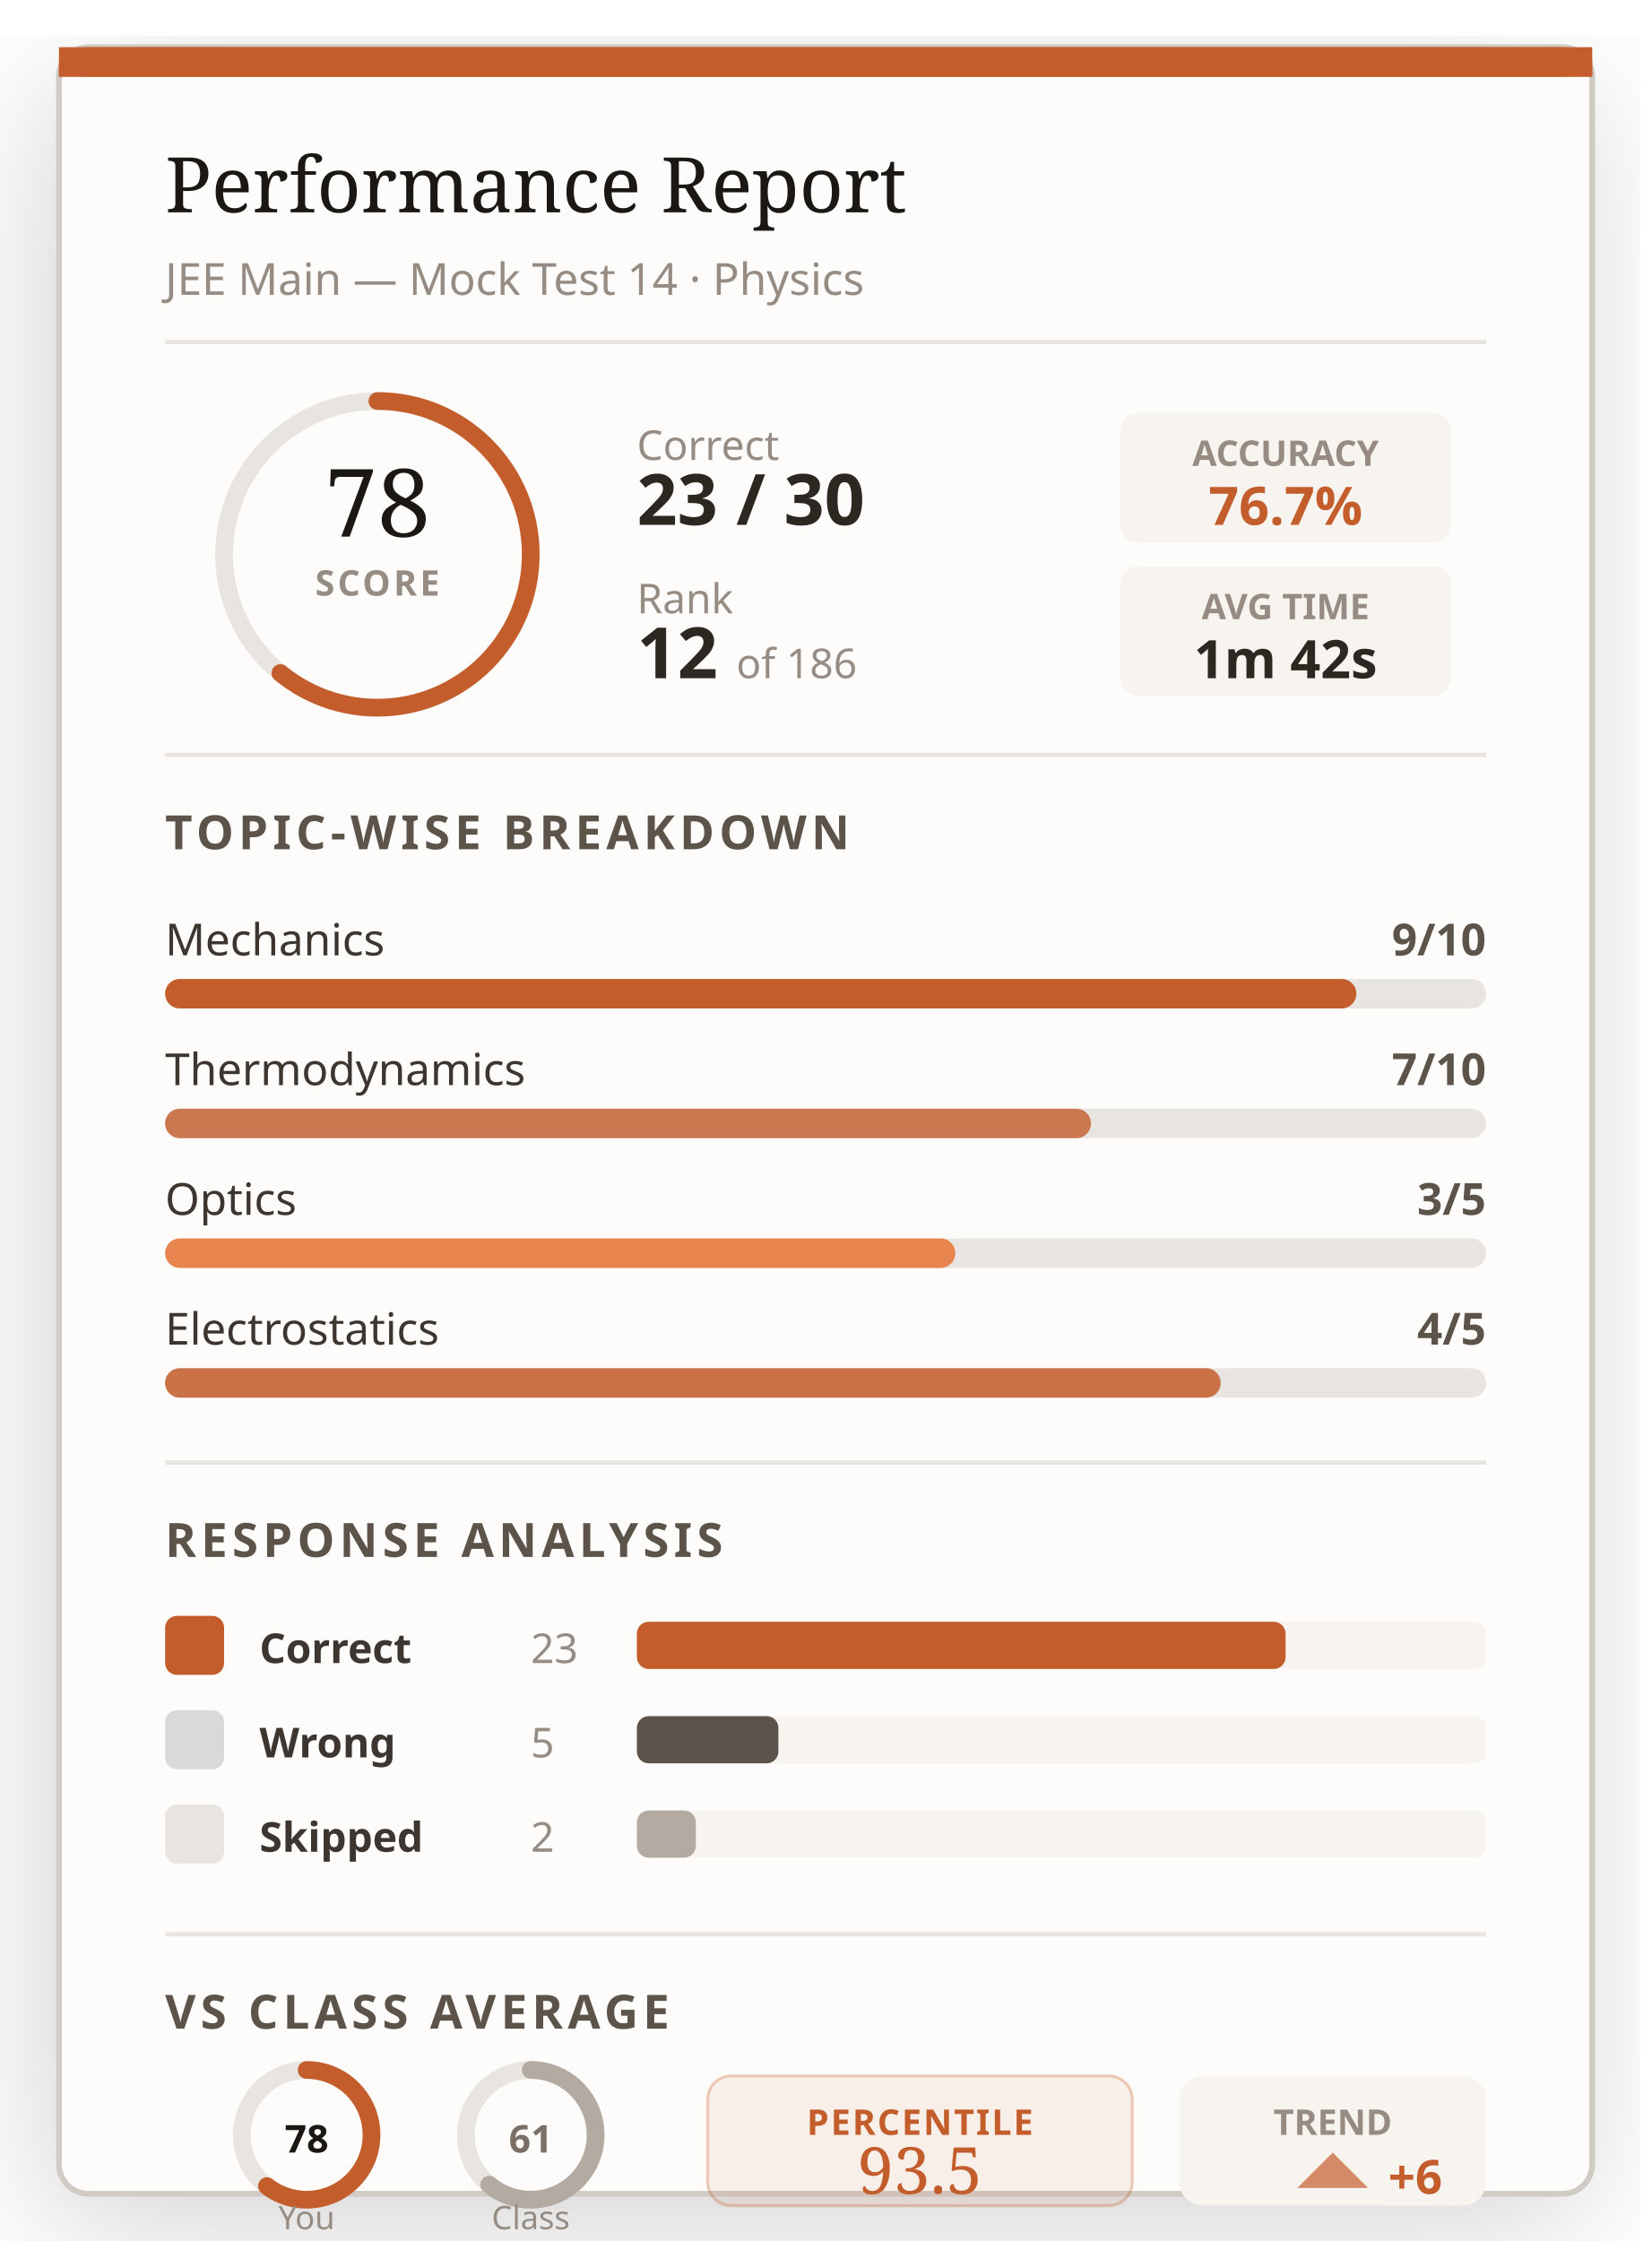
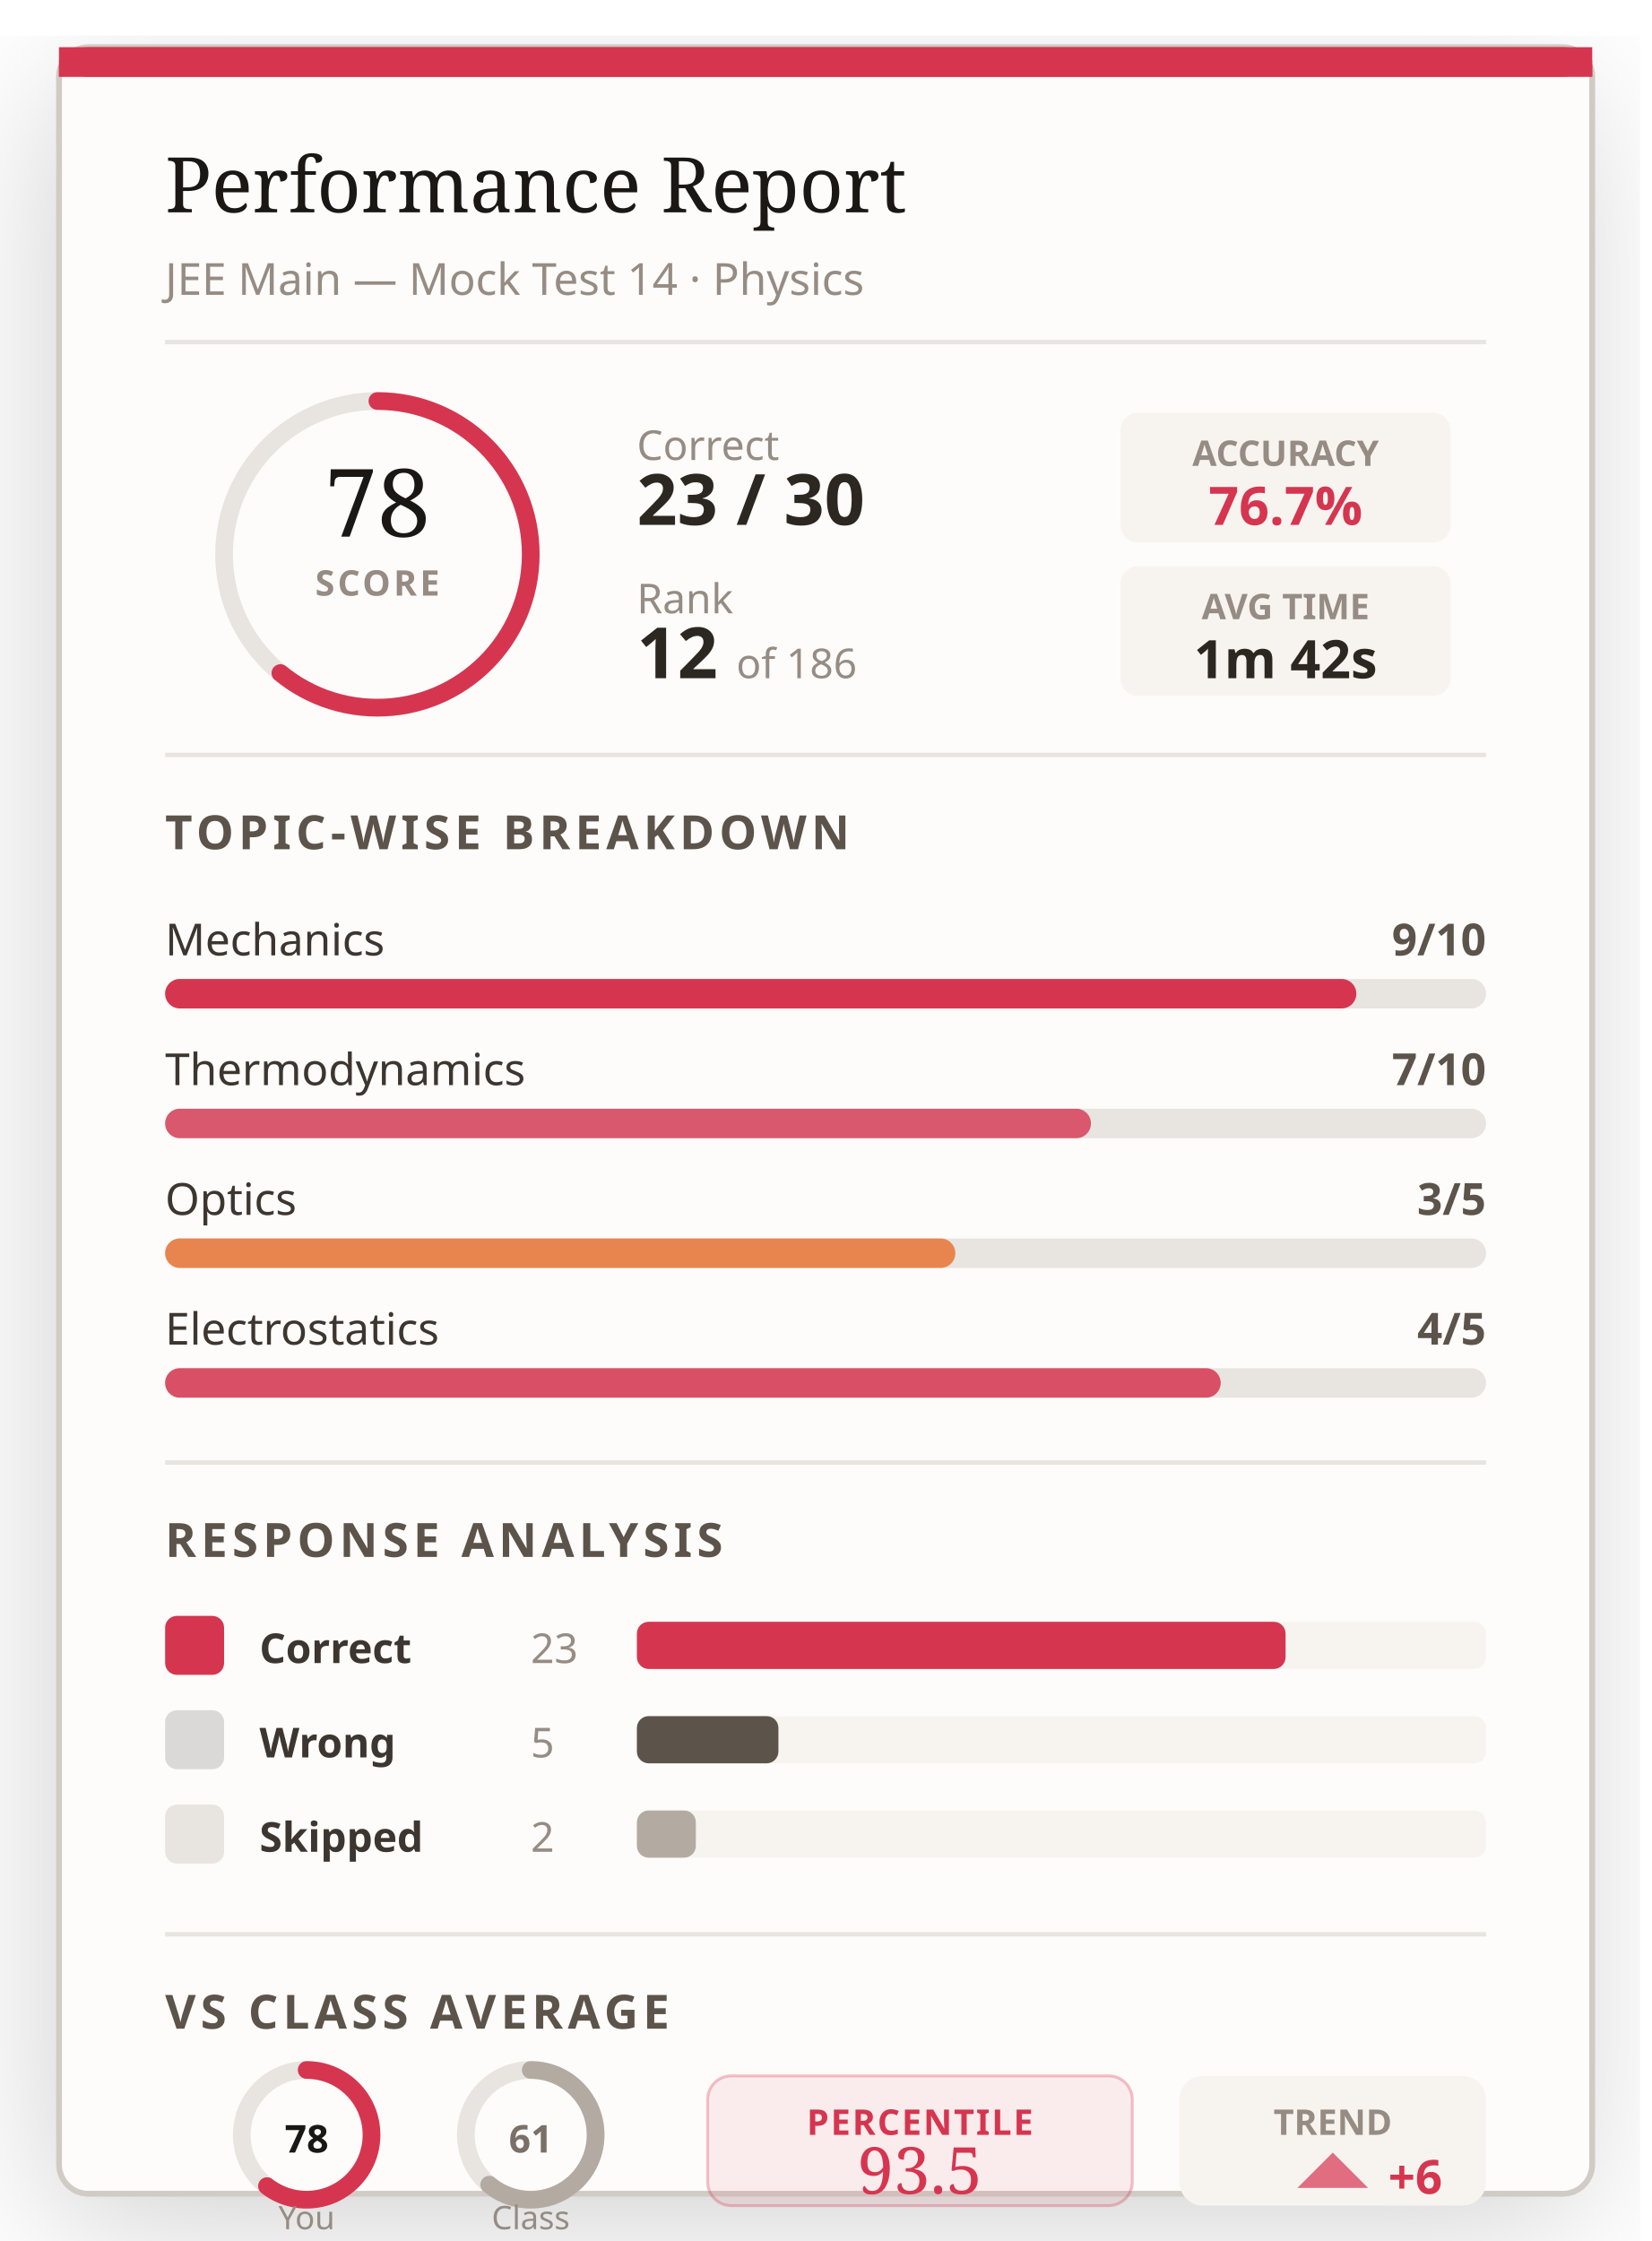
<svg xmlns="http://www.w3.org/2000/svg" viewBox="0 0 280 380" fill="none">
  <defs>
    <filter id="report-shadow" x="-10%" y="-6%" width="120%" height="118%">
      <feDropShadow dx="-2" dy="6" stdDeviation="14" flood-color="#1a1714" flood-opacity="0.18" />
    </filter>
  </defs>
  <rect x="10" y="8" width="260" height="364" rx="5" fill="#fdfcfa" stroke="#d1cbc5" stroke-width="1" filter="url(#report-shadow)" />
-   <rect x="10" y="8" width="260" height="5" rx="5" fill="#c45d2c" />
-   <rect x="10" y="8" width="260" height="5" fill="#c45d2c" />
-   <rect x="10" y="11" width="260" height="2" fill="#c45d2c" />
+   <rect x="10" y="8" width="260" height="5" rx="5" fill="#D63550" />
+   <rect x="10" y="8" width="260" height="5" fill="#D63550" />
+   <rect x="10" y="11" width="260" height="2" fill="#D63550" />
  <text x="28" y="36" font-family="'DM Serif Display', Georgia, serif" font-size="13" fill="#1a1714" font-weight="400">Performance Report</text>
  <text x="28" y="50" font-family="'Source Sans 3', sans-serif" font-size="7.5" fill="#968c83" font-weight="500">JEE Main — Mock Test 14 · Physics</text>
  <line x1="28" y1="58" x2="252" y2="58" stroke="#e8e4e0" stroke-width="0.75" />
  <circle cx="64" cy="94" r="26" fill="none" stroke="#e8e4e0" stroke-width="3" />
-   <circle cx="64" cy="94" r="26" fill="none" stroke="#c45d2c" stroke-width="3" stroke-linecap="round" stroke-dasharray="127.5" stroke-dashoffset="28" transform="rotate(-90 64 94)" />
+   <circle cx="64" cy="94" r="26" fill="none" stroke="#D63550" stroke-width="3" stroke-linecap="round" stroke-dasharray="127.5" stroke-dashoffset="28" transform="rotate(-90 64 94)" />
  <text x="64" y="91" font-family="'DM Serif Display', Georgia, serif" font-size="16" fill="#1a1714" text-anchor="middle" font-weight="400">78</text>
  <text x="64" y="101" font-family="'Source Sans 3', sans-serif" font-size="6" fill="#968c83" text-anchor="middle" font-weight="600" letter-spacing="0.5">SCORE</text>
  <text x="108" y="78" font-family="'Source Sans 3', sans-serif" font-size="7" fill="#968c83" font-weight="500">Correct</text>
  <text x="108" y="89" font-family="'Source Sans 3', sans-serif" font-size="12" fill="#2c2721" font-weight="700">23 / 30</text>
  <text x="108" y="104" font-family="'Source Sans 3', sans-serif" font-size="7" fill="#968c83" font-weight="500">Rank</text>
  <text x="108" y="115" font-family="'Source Sans 3', sans-serif" font-size="12" fill="#2c2721" font-weight="700">12 <tspan font-size="7" fill="#968c83" font-weight="500">of 186</tspan>
  </text>
  <rect x="190" y="70" width="56" height="22" rx="3" fill="#f7f4f0" />
  <text x="218" y="79" font-family="'Source Sans 3', sans-serif" font-size="6" fill="#968c83" text-anchor="middle" font-weight="600">ACCURACY</text>
-   <text x="218" y="89" font-family="'Source Sans 3', sans-serif" font-size="9" fill="#c45d2c" text-anchor="middle" font-weight="700">76.7%</text>
+   <text x="218" y="89" font-family="'Source Sans 3', sans-serif" font-size="9" fill="#D63550" text-anchor="middle" font-weight="700">76.7%</text>
  <rect x="190" y="96" width="56" height="22" rx="3" fill="#f7f4f0" />
  <text x="218" y="105" font-family="'Source Sans 3', sans-serif" font-size="6" fill="#968c83" text-anchor="middle" font-weight="600">AVG TIME</text>
  <text x="218" y="115" font-family="'Source Sans 3', sans-serif" font-size="9" fill="#2c2721" text-anchor="middle" font-weight="700">1m 42s</text>
  <line x1="28" y1="128" x2="252" y2="128" stroke="#e8e4e0" stroke-width="0.75" />
  <text x="28" y="144" font-family="'Source Sans 3', sans-serif" font-size="8" fill="#5c534a" font-weight="700" letter-spacing="0.8">TOPIC-WISE BREAKDOWN</text>
  <text x="28" y="162" font-family="'Source Sans 3', sans-serif" font-size="7.5" fill="#3d3630">Mechanics</text>
  <text x="252" y="162" font-family="'Source Sans 3', sans-serif" font-size="7.5" fill="#5c534a" text-anchor="end" font-weight="600">9/10</text>
  <rect x="28" y="166" width="224" height="5" rx="2.5" fill="#e8e4e0" />
-   <rect x="28" y="166" width="202" height="5" rx="2.5" fill="#c45d2c" />
+   <rect x="28" y="166" width="202" height="5" rx="2.5" fill="#D63550" />
  <text x="28" y="184" font-family="'Source Sans 3', sans-serif" font-size="7.5" fill="#3d3630">Thermodynamics</text>
  <text x="252" y="184" font-family="'Source Sans 3', sans-serif" font-size="7.5" fill="#5c534a" text-anchor="end" font-weight="600">7/10</text>
  <rect x="28" y="188" width="224" height="5" rx="2.5" fill="#e8e4e0" />
-   <rect x="28" y="188" width="157" height="5" rx="2.5" fill="#c45d2c" opacity="0.8" />
+   <rect x="28" y="188" width="157" height="5" rx="2.5" fill="#D63550" opacity="0.8" />
  <text x="28" y="206" font-family="'Source Sans 3', sans-serif" font-size="7.5" fill="#3d3630">Optics</text>
  <text x="252" y="206" font-family="'Source Sans 3', sans-serif" font-size="7.5" fill="#5c534a" text-anchor="end" font-weight="600">3/5</text>
  <rect x="28" y="210" width="224" height="5" rx="2.5" fill="#e8e4e0" />
  <rect x="28" y="210" width="134" height="5" rx="2.5" fill="#e8854f" />
  <text x="28" y="228" font-family="'Source Sans 3', sans-serif" font-size="7.5" fill="#3d3630">Electrostatics</text>
  <text x="252" y="228" font-family="'Source Sans 3', sans-serif" font-size="7.5" fill="#5c534a" text-anchor="end" font-weight="600">4/5</text>
  <rect x="28" y="232" width="224" height="5" rx="2.5" fill="#e8e4e0" />
-   <rect x="28" y="232" width="179" height="5" rx="2.5" fill="#c45d2c" opacity="0.85" />
+   <rect x="28" y="232" width="179" height="5" rx="2.5" fill="#D63550" opacity="0.85" />
  <line x1="28" y1="248" x2="252" y2="248" stroke="#e8e4e0" stroke-width="0.75" />
  <text x="28" y="264" font-family="'Source Sans 3', sans-serif" font-size="8" fill="#5c534a" font-weight="700" letter-spacing="0.8">RESPONSE ANALYSIS</text>
-   <rect x="28" y="274" width="10" height="10" rx="2" fill="#c45d2c" />
+   <rect x="28" y="274" width="10" height="10" rx="2" fill="#D63550" />
  <text x="44" y="282" font-family="'Source Sans 3', sans-serif" font-size="7" fill="#3d3630" font-weight="600">Correct</text>
  <text x="90" y="282" font-family="'Source Sans 3', sans-serif" font-size="7" fill="#968c83">23</text>
  <rect x="108" y="275" width="144" height="8" rx="2" fill="#f7f4f0" />
-   <rect x="108" y="275" width="110" height="8" rx="2" fill="#c45d2c" />
+   <rect x="108" y="275" width="110" height="8" rx="2" fill="#D63550" />
  <rect x="28" y="290" width="10" height="10" rx="2" fill="#1a1714" opacity="0.15" />
  <text x="44" y="298" font-family="'Source Sans 3', sans-serif" font-size="7" fill="#3d3630" font-weight="600">Wrong</text>
  <text x="90" y="298" font-family="'Source Sans 3', sans-serif" font-size="7" fill="#968c83">5</text>
  <rect x="108" y="291" width="144" height="8" rx="2" fill="#f7f4f0" />
  <rect x="108" y="291" width="24" height="8" rx="2" fill="#5c534a" />
  <rect x="28" y="306" width="10" height="10" rx="2" fill="#e8e4e0" />
  <text x="44" y="314" font-family="'Source Sans 3', sans-serif" font-size="7" fill="#3d3630" font-weight="600">Skipped</text>
  <text x="90" y="314" font-family="'Source Sans 3', sans-serif" font-size="7" fill="#968c83">2</text>
  <rect x="108" y="307" width="144" height="8" rx="2" fill="#f7f4f0" />
  <rect x="108" y="307" width="10" height="8" rx="2" fill="#b3aaa2" />
  <line x1="28" y1="328" x2="252" y2="328" stroke="#e8e4e0" stroke-width="0.75" />
  <text x="28" y="344" font-family="'Source Sans 3', sans-serif" font-size="8" fill="#5c534a" font-weight="700" letter-spacing="0.8">VS CLASS AVERAGE</text>
  <circle cx="52" cy="362" r="11" fill="none" stroke="#e8e4e0" stroke-width="3" />
-   <circle cx="52" cy="362" r="11" fill="none" stroke="#c45d2c" stroke-width="3" stroke-linecap="round" stroke-dasharray="53.8" stroke-dashoffset="12" transform="rotate(-90 52 362)" />
+   <circle cx="52" cy="362" r="11" fill="none" stroke="#D63550" stroke-width="3" stroke-linecap="round" stroke-dasharray="53.8" stroke-dashoffset="12" transform="rotate(-90 52 362)" />
  <text x="52" y="365" font-family="'Source Sans 3', sans-serif" font-size="6.5" fill="#1a1714" text-anchor="middle" font-weight="700">78</text>
  <circle cx="90" cy="362" r="11" fill="none" stroke="#e8e4e0" stroke-width="3" />
  <circle cx="90" cy="362" r="11" fill="none" stroke="#b3aaa2" stroke-width="3" stroke-linecap="round" stroke-dasharray="42.2" stroke-dashoffset="0" transform="rotate(-90 90 362)" />
  <text x="90" y="365" font-family="'Source Sans 3', sans-serif" font-size="6.5" fill="#7a7068" text-anchor="middle" font-weight="700">61</text>
  <text x="52" y="378" font-family="'Source Sans 3', sans-serif" font-size="5.5" fill="#968c83" text-anchor="middle">You</text>
  <text x="90" y="378" font-family="'Source Sans 3', sans-serif" font-size="5.5" fill="#968c83" text-anchor="middle">Class</text>
-   <rect x="120" y="352" width="72" height="22" rx="4" fill="#c45d2c" opacity="0.08" />
-   <rect x="120" y="352" width="72" height="22" rx="4" stroke="#c45d2c" stroke-width="0.5" fill="none" opacity="0.3" />
-   <text x="156" y="362" font-family="'Source Sans 3', sans-serif" font-size="6" fill="#c45d2c" text-anchor="middle" font-weight="600" letter-spacing="0.3">PERCENTILE</text>
-   <text x="156" y="372" font-family="'DM Serif Display', Georgia, serif" font-size="11" fill="#c45d2c" text-anchor="middle">93.5</text>
+   <rect x="120" y="352" width="72" height="22" rx="4" fill="#D63550" opacity="0.08" />
+   <rect x="120" y="352" width="72" height="22" rx="4" stroke="#D63550" stroke-width="0.5" fill="none" opacity="0.3" />
+   <text x="156" y="362" font-family="'Source Sans 3', sans-serif" font-size="6" fill="#D63550" text-anchor="middle" font-weight="600" letter-spacing="0.3">PERCENTILE</text>
+   <text x="156" y="372" font-family="'DM Serif Display', Georgia, serif" font-size="11" fill="#D63550" text-anchor="middle">93.5</text>
  <rect x="200" y="352" width="52" height="22" rx="4" fill="#f7f4f0" />
  <text x="226" y="362" font-family="'Source Sans 3', sans-serif" font-size="6" fill="#968c83" text-anchor="middle" font-weight="600">TREND</text>
-   <polygon points="220,371 226,365 232,371" fill="#c45d2c" opacity="0.7" />
-   <text x="240" y="372" font-family="'Source Sans 3', sans-serif" font-size="8" fill="#c45d2c" text-anchor="middle" font-weight="700">+6</text>
+   <polygon points="220,371 226,365 232,371" fill="#D63550" opacity="0.7" />
+   <text x="240" y="372" font-family="'Source Sans 3', sans-serif" font-size="8" fill="#D63550" text-anchor="middle" font-weight="700">+6</text>
</svg>
